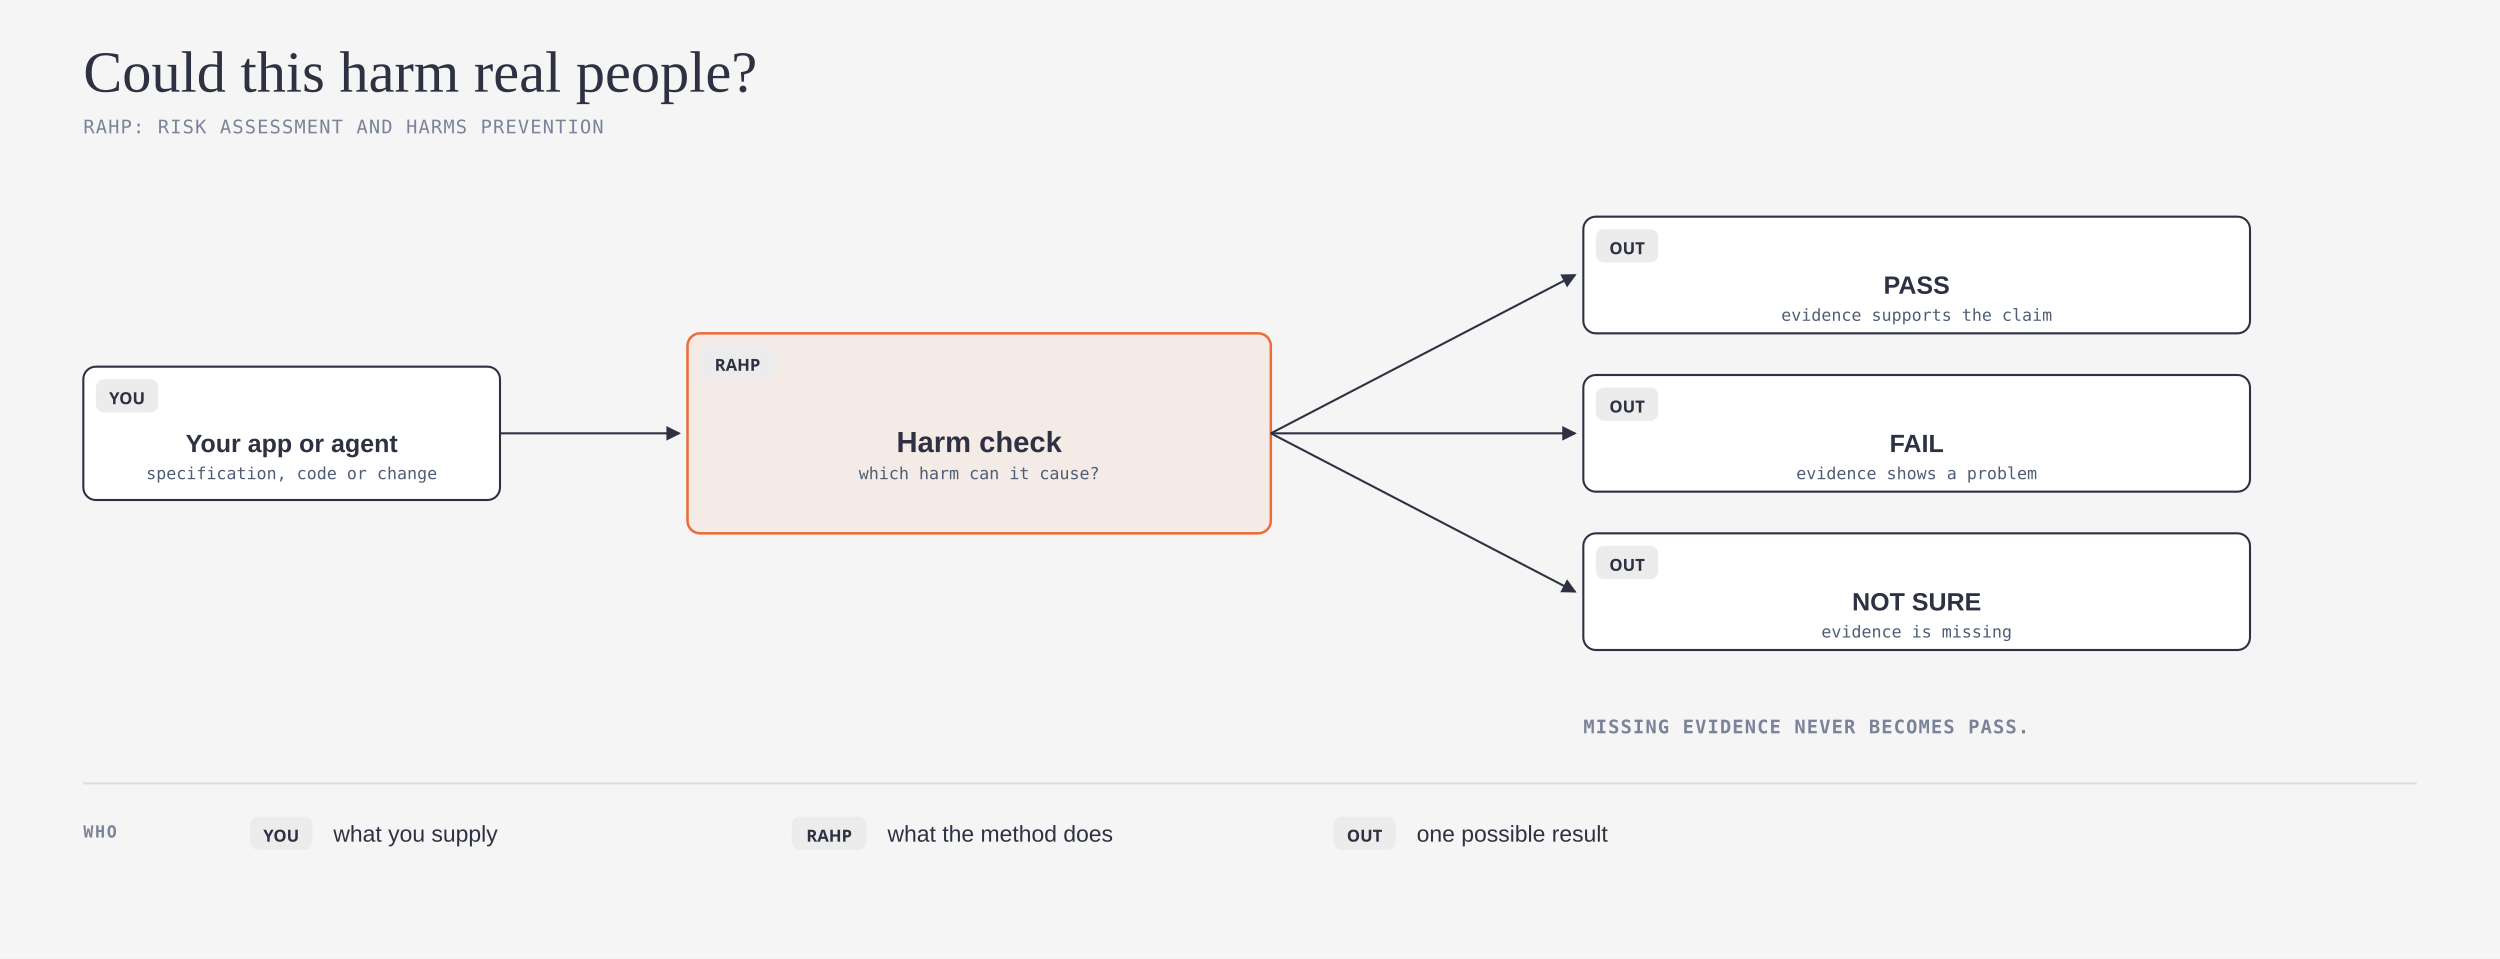
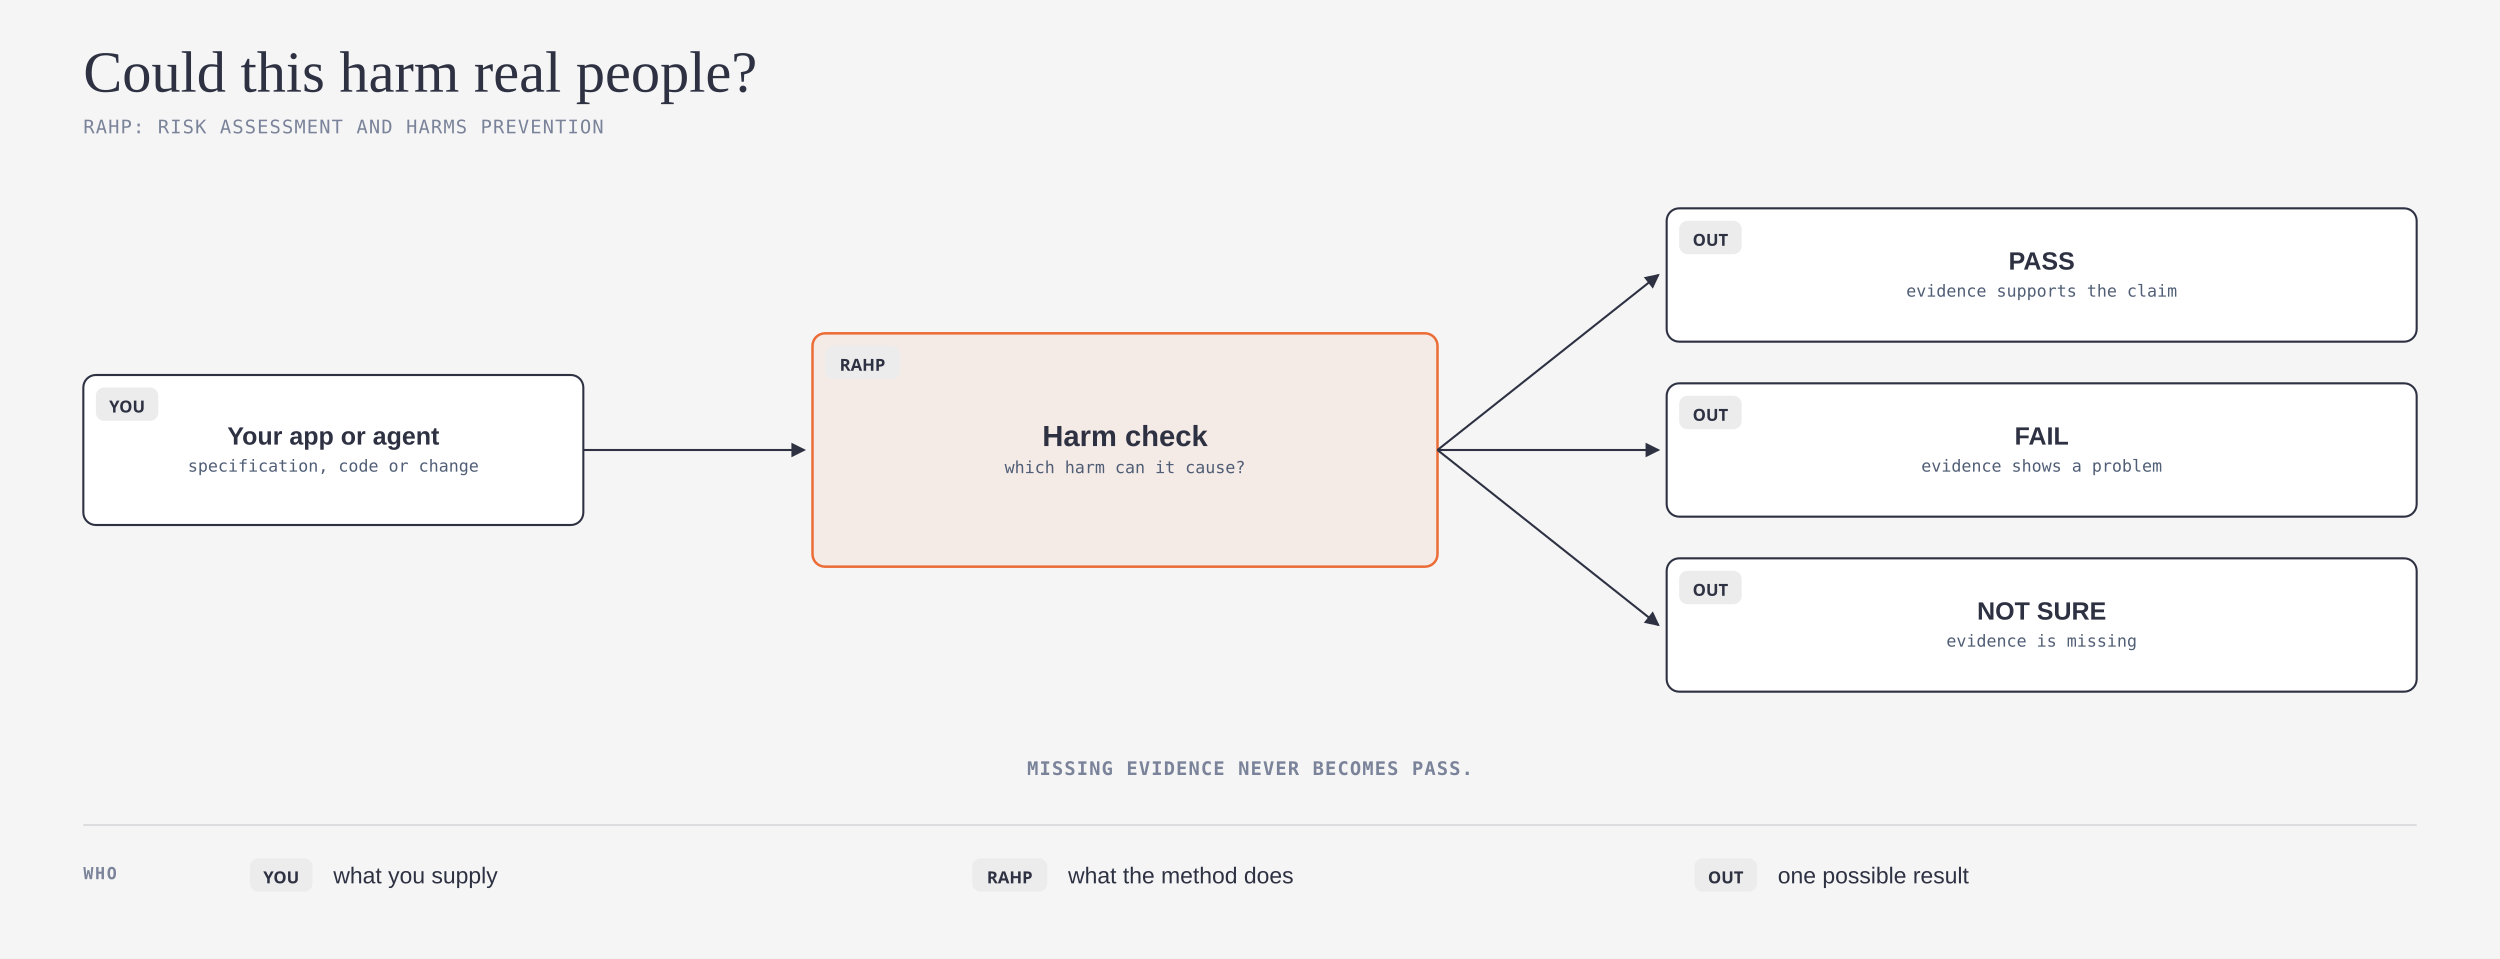
<svg xmlns="http://www.w3.org/2000/svg" viewBox="0 0 1200 460" role="img" aria-labelledby="title desc">
  <defs>
    <marker id="arrow" viewBox="0 0 8 8" refX="7" refY="4" markerWidth="7" markerHeight="7" orient="auto-start-reverse">
      <path d="M0,0 L8,4 L0,8 z" fill="#2d3142" />
    </marker>
    <marker id="arrowMuted" viewBox="0 0 8 8" refX="7" refY="4" markerWidth="7" markerHeight="7" orient="auto-start-reverse">
      <path d="M0,0 L8,4 L0,8 z" fill="#7a8399" />
    </marker>
    <marker id="arrowAccent" viewBox="0 0 8 8" refX="7" refY="4" markerWidth="7" markerHeight="7" orient="auto-start-reverse">
      <path d="M0,0 L8,4 L0,8 z" fill="#eb6c36" />
    </marker>
  </defs>
  <rect x="0" y="0" width="1200" height="460" fill="#f5f5f5" />
  <text x="40" y="44" font-family="'Instrument Serif', Georgia, 'Times New Roman', serif" font-size="28" fill="#2d3142">Could this harm real people?</text>
  <text x="40" y="64" font-family="'Geist Mono', ui-monospace, 'SFMono-Regular', Menlo, monospace" font-size="9" letter-spacing="0.06em" fill="#7a8399">RAHP: RISK ASSESSMENT AND HARMS PREVENTION</text>
-   <rect x="40" y="176" width="200" height="64" rx="6" fill="#ffffff" stroke="#2d3142" stroke-width="1" />
-   <rect x="46" y="182" width="30" height="16" rx="4" fill="#ececec" />
-   <text x="61.0" y="194" text-anchor="middle" font-family="Geist, sans-serif" font-size="8" font-weight="600" fill="#2d3142">YOU</text>
-   <text x="140.0" y="217.0" text-anchor="middle" font-family="Geist, -apple-system, 'Helvetica Neue', Arial, sans-serif" font-size="12" font-weight="600" fill="#2d3142">Your app or agent</text>
-   <text x="140.0" y="230.0" text-anchor="middle" font-family="'Geist Mono', ui-monospace, 'SFMono-Regular', Menlo, monospace" font-size="8" fill="#4f5d75">specification, code or change</text>
-   <line x1="240" y1="208" x2="326" y2="208" stroke="#2d3142" stroke-width="1" marker-end="url(#arrow)" />
-   <rect x="330" y="160" width="280" height="96" rx="6" fill="rgba(235,108,54,0.08)" stroke="#eb6c36" stroke-width="1.2" />
-   <rect x="336" y="166" width="36" height="16" rx="4" fill="#ececec" />
-   <text x="354.0" y="178" text-anchor="middle" font-family="Geist, sans-serif" font-size="8" font-weight="600" fill="#2d3142">RAHP</text>
-   <text x="470.0" y="217.0" text-anchor="middle" font-family="Geist, -apple-system, 'Helvetica Neue', Arial, sans-serif" font-size="14" font-weight="600" fill="#2d3142">Harm check</text>
-   <text x="470.0" y="230.0" text-anchor="middle" font-family="'Geist Mono', ui-monospace, 'SFMono-Regular', Menlo, monospace" font-size="8" fill="#4f5d75">which harm can it cause?</text>
-   <line x1="610" y1="208" x2="756" y2="132" stroke="#2d3142" stroke-width="1" marker-end="url(#arrow)" />
-   <rect x="760" y="104" width="320" height="56" rx="6" fill="#ffffff" stroke="#2d3142" stroke-width="1" />
-   <rect x="766" y="110" width="30" height="16" rx="4" fill="#ececec" />
-   <text x="781.0" y="122" text-anchor="middle" font-family="Geist, sans-serif" font-size="8" font-weight="600" fill="#2d3142">OUT</text>
-   <text x="920.0" y="141.0" text-anchor="middle" font-family="Geist, -apple-system, 'Helvetica Neue', Arial, sans-serif" font-size="12" font-weight="600" fill="#2d3142">PASS</text>
-   <text x="920.0" y="154.0" text-anchor="middle" font-family="'Geist Mono', ui-monospace, 'SFMono-Regular', Menlo, monospace" font-size="8" fill="#4f5d75">evidence supports the claim</text>
-   <line x1="610" y1="208" x2="756" y2="208" stroke="#2d3142" stroke-width="1" marker-end="url(#arrow)" />
-   <rect x="760" y="180" width="320" height="56" rx="6" fill="#ffffff" stroke="#2d3142" stroke-width="1" />
-   <rect x="766" y="186" width="30" height="16" rx="4" fill="#ececec" />
-   <text x="781.0" y="198" text-anchor="middle" font-family="Geist, sans-serif" font-size="8" font-weight="600" fill="#2d3142">OUT</text>
-   <text x="920.0" y="217.0" text-anchor="middle" font-family="Geist, -apple-system, 'Helvetica Neue', Arial, sans-serif" font-size="12" font-weight="600" fill="#2d3142">FAIL</text>
-   <text x="920.0" y="230.0" text-anchor="middle" font-family="'Geist Mono', ui-monospace, 'SFMono-Regular', Menlo, monospace" font-size="8" fill="#4f5d75">evidence shows a problem</text>
-   <line x1="610" y1="208" x2="756" y2="284" stroke="#2d3142" stroke-width="1" marker-end="url(#arrow)" />
-   <rect x="760" y="256" width="320" height="56" rx="6" fill="#ffffff" stroke="#2d3142" stroke-width="1" />
-   <rect x="766" y="262" width="30" height="16" rx="4" fill="#ececec" />
-   <text x="781.0" y="274" text-anchor="middle" font-family="Geist, sans-serif" font-size="8" font-weight="600" fill="#2d3142">OUT</text>
-   <text x="920.0" y="293.0" text-anchor="middle" font-family="Geist, -apple-system, 'Helvetica Neue', Arial, sans-serif" font-size="12" font-weight="600" fill="#2d3142">NOT SURE</text>
-   <text x="920.0" y="306.0" text-anchor="middle" font-family="'Geist Mono', ui-monospace, 'SFMono-Regular', Menlo, monospace" font-size="8" fill="#4f5d75">evidence is missing</text>
-   <text x="760" y="352" font-family="'Geist Mono', ui-monospace, 'SFMono-Regular', Menlo, monospace" font-size="9" font-weight="600" letter-spacing="0.06em" fill="#7a8399">MISSING EVIDENCE NEVER BECOMES PASS.</text>
-   <line x1="40" y1="376" x2="1160" y2="376" stroke="rgba(45,49,66,0.12)" stroke-width="1" />
-   <text x="40" y="402" font-family="'Geist Mono', ui-monospace, 'SFMono-Regular', Menlo, monospace" font-size="8" font-weight="600" letter-spacing="0.1em" fill="#7a8399">WHO</text>
-   <rect x="120" y="392" width="30" height="16" rx="4" fill="#ececec" />
-   <text x="135.0" y="404" text-anchor="middle" font-family="Geist, sans-serif" font-size="8" font-weight="600" fill="#2d3142">YOU</text>
-   <text x="160" y="404" font-family="Geist, -apple-system, 'Helvetica Neue', Arial, sans-serif" font-size="11" fill="#2d3142">what you supply</text>
-   <rect x="380" y="392" width="36" height="16" rx="4" fill="#ececec" />
-   <text x="398.0" y="404" text-anchor="middle" font-family="Geist, sans-serif" font-size="8" font-weight="600" fill="#2d3142">RAHP</text>
-   <text x="426" y="404" font-family="Geist, -apple-system, 'Helvetica Neue', Arial, sans-serif" font-size="11" fill="#2d3142">what the method does</text>
-   <rect x="640" y="392" width="30" height="16" rx="4" fill="#ececec" />
-   <text x="655.0" y="404" text-anchor="middle" font-family="Geist, sans-serif" font-size="8" font-weight="600" fill="#2d3142">OUT</text>
-   <text x="680" y="404" font-family="Geist, -apple-system, 'Helvetica Neue', Arial, sans-serif" font-size="11" fill="#2d3142">one possible result</text>
+   <rect x="40" y="180" width="240" height="72" rx="6" fill="#ffffff" stroke="#2d3142" stroke-width="1" />
+   <rect x="46" y="186" width="30" height="16" rx="4" fill="#ececec" />
+   <text x="61.0" y="198" text-anchor="middle" font-family="Geist, sans-serif" font-size="8" font-weight="600" fill="#2d3142">YOU</text>
+   <text x="160.0" y="213.4" text-anchor="middle" font-family="Geist, -apple-system, 'Helvetica Neue', Arial, sans-serif" font-size="12" font-weight="600" fill="#2d3142">Your app or agent</text>
+   <text x="160.0" y="226.4" text-anchor="middle" font-family="'Geist Mono', ui-monospace, 'SFMono-Regular', Menlo, monospace" font-size="8" fill="#4f5d75">specification, code or change</text>
+   <line x1="280" y1="216" x2="386" y2="216" stroke="#2d3142" stroke-width="1" marker-end="url(#arrow)" />
+   <rect x="390" y="160" width="300" height="112" rx="6" fill="rgba(235,108,54,0.08)" stroke="#eb6c36" stroke-width="1.2" />
+   <rect x="396" y="166" width="36" height="16" rx="4" fill="#ececec" />
+   <text x="414.0" y="178" text-anchor="middle" font-family="Geist, sans-serif" font-size="8" font-weight="600" fill="#2d3142">RAHP</text>
+   <text x="540.0" y="214.1" text-anchor="middle" font-family="Geist, -apple-system, 'Helvetica Neue', Arial, sans-serif" font-size="14" font-weight="600" fill="#2d3142">Harm check</text>
+   <text x="540.0" y="227.1" text-anchor="middle" font-family="'Geist Mono', ui-monospace, 'SFMono-Regular', Menlo, monospace" font-size="8" fill="#4f5d75">which harm can it cause?</text>
+   <line x1="690" y1="216" x2="796" y2="132" stroke="#2d3142" stroke-width="1" marker-end="url(#arrow)" />
+   <rect x="800" y="100" width="360" height="64" rx="6" fill="#ffffff" stroke="#2d3142" stroke-width="1" />
+   <rect x="806" y="106" width="30" height="16" rx="4" fill="#ececec" />
+   <text x="821.0" y="118" text-anchor="middle" font-family="Geist, sans-serif" font-size="8" font-weight="600" fill="#2d3142">OUT</text>
+   <text x="980.0" y="129.4" text-anchor="middle" font-family="Geist, -apple-system, 'Helvetica Neue', Arial, sans-serif" font-size="12" font-weight="600" fill="#2d3142">PASS</text>
+   <text x="980.0" y="142.4" text-anchor="middle" font-family="'Geist Mono', ui-monospace, 'SFMono-Regular', Menlo, monospace" font-size="8" fill="#4f5d75">evidence supports the claim</text>
+   <line x1="690" y1="216" x2="796" y2="216" stroke="#2d3142" stroke-width="1" marker-end="url(#arrow)" />
+   <rect x="800" y="184" width="360" height="64" rx="6" fill="#ffffff" stroke="#2d3142" stroke-width="1" />
+   <rect x="806" y="190" width="30" height="16" rx="4" fill="#ececec" />
+   <text x="821.0" y="202" text-anchor="middle" font-family="Geist, sans-serif" font-size="8" font-weight="600" fill="#2d3142">OUT</text>
+   <text x="980.0" y="213.4" text-anchor="middle" font-family="Geist, -apple-system, 'Helvetica Neue', Arial, sans-serif" font-size="12" font-weight="600" fill="#2d3142">FAIL</text>
+   <text x="980.0" y="226.4" text-anchor="middle" font-family="'Geist Mono', ui-monospace, 'SFMono-Regular', Menlo, monospace" font-size="8" fill="#4f5d75">evidence shows a problem</text>
+   <line x1="690" y1="216" x2="796" y2="300" stroke="#2d3142" stroke-width="1" marker-end="url(#arrow)" />
+   <rect x="800" y="268" width="360" height="64" rx="6" fill="#ffffff" stroke="#2d3142" stroke-width="1" />
+   <rect x="806" y="274" width="30" height="16" rx="4" fill="#ececec" />
+   <text x="821.0" y="286" text-anchor="middle" font-family="Geist, sans-serif" font-size="8" font-weight="600" fill="#2d3142">OUT</text>
+   <text x="980.0" y="297.4" text-anchor="middle" font-family="Geist, -apple-system, 'Helvetica Neue', Arial, sans-serif" font-size="12" font-weight="600" fill="#2d3142">NOT SURE</text>
+   <text x="980.0" y="310.4" text-anchor="middle" font-family="'Geist Mono', ui-monospace, 'SFMono-Regular', Menlo, monospace" font-size="8" fill="#4f5d75">evidence is missing</text>
+   <text x="600" y="372" text-anchor="middle" font-family="'Geist Mono', ui-monospace, 'SFMono-Regular', Menlo, monospace" font-size="9" font-weight="600" letter-spacing="0.06em" fill="#7a8399">MISSING EVIDENCE NEVER BECOMES PASS.</text>
+   <line x1="40" y1="396" x2="1160" y2="396" stroke="rgba(45,49,66,0.12)" stroke-width="1" />
+   <text x="40" y="422" font-family="'Geist Mono', ui-monospace, 'SFMono-Regular', Menlo, monospace" font-size="8" font-weight="600" letter-spacing="0.1em" fill="#7a8399">WHO</text>
+   <rect x="120" y="412" width="30" height="16" rx="4" fill="#ececec" />
+   <text x="135.0" y="424" text-anchor="middle" font-family="Geist, sans-serif" font-size="8" font-weight="600" fill="#2d3142">YOU</text>
+   <text x="160" y="424" font-family="Geist, -apple-system, 'Helvetica Neue', Arial, sans-serif" font-size="11" fill="#2d3142">what you supply</text>
+   <rect x="466.667" y="412" width="36" height="16" rx="4" fill="#ececec" />
+   <text x="484.667" y="424" text-anchor="middle" font-family="Geist, sans-serif" font-size="8" font-weight="600" fill="#2d3142">RAHP</text>
+   <text x="512.667" y="424" font-family="Geist, -apple-system, 'Helvetica Neue', Arial, sans-serif" font-size="11" fill="#2d3142">what the method does</text>
+   <rect x="813.333" y="412" width="30" height="16" rx="4" fill="#ececec" />
+   <text x="828.333" y="424" text-anchor="middle" font-family="Geist, sans-serif" font-size="8" font-weight="600" fill="#2d3142">OUT</text>
+   <text x="853.333" y="424" font-family="Geist, -apple-system, 'Helvetica Neue', Arial, sans-serif" font-size="11" fill="#2d3142">one possible result</text>
</svg>
